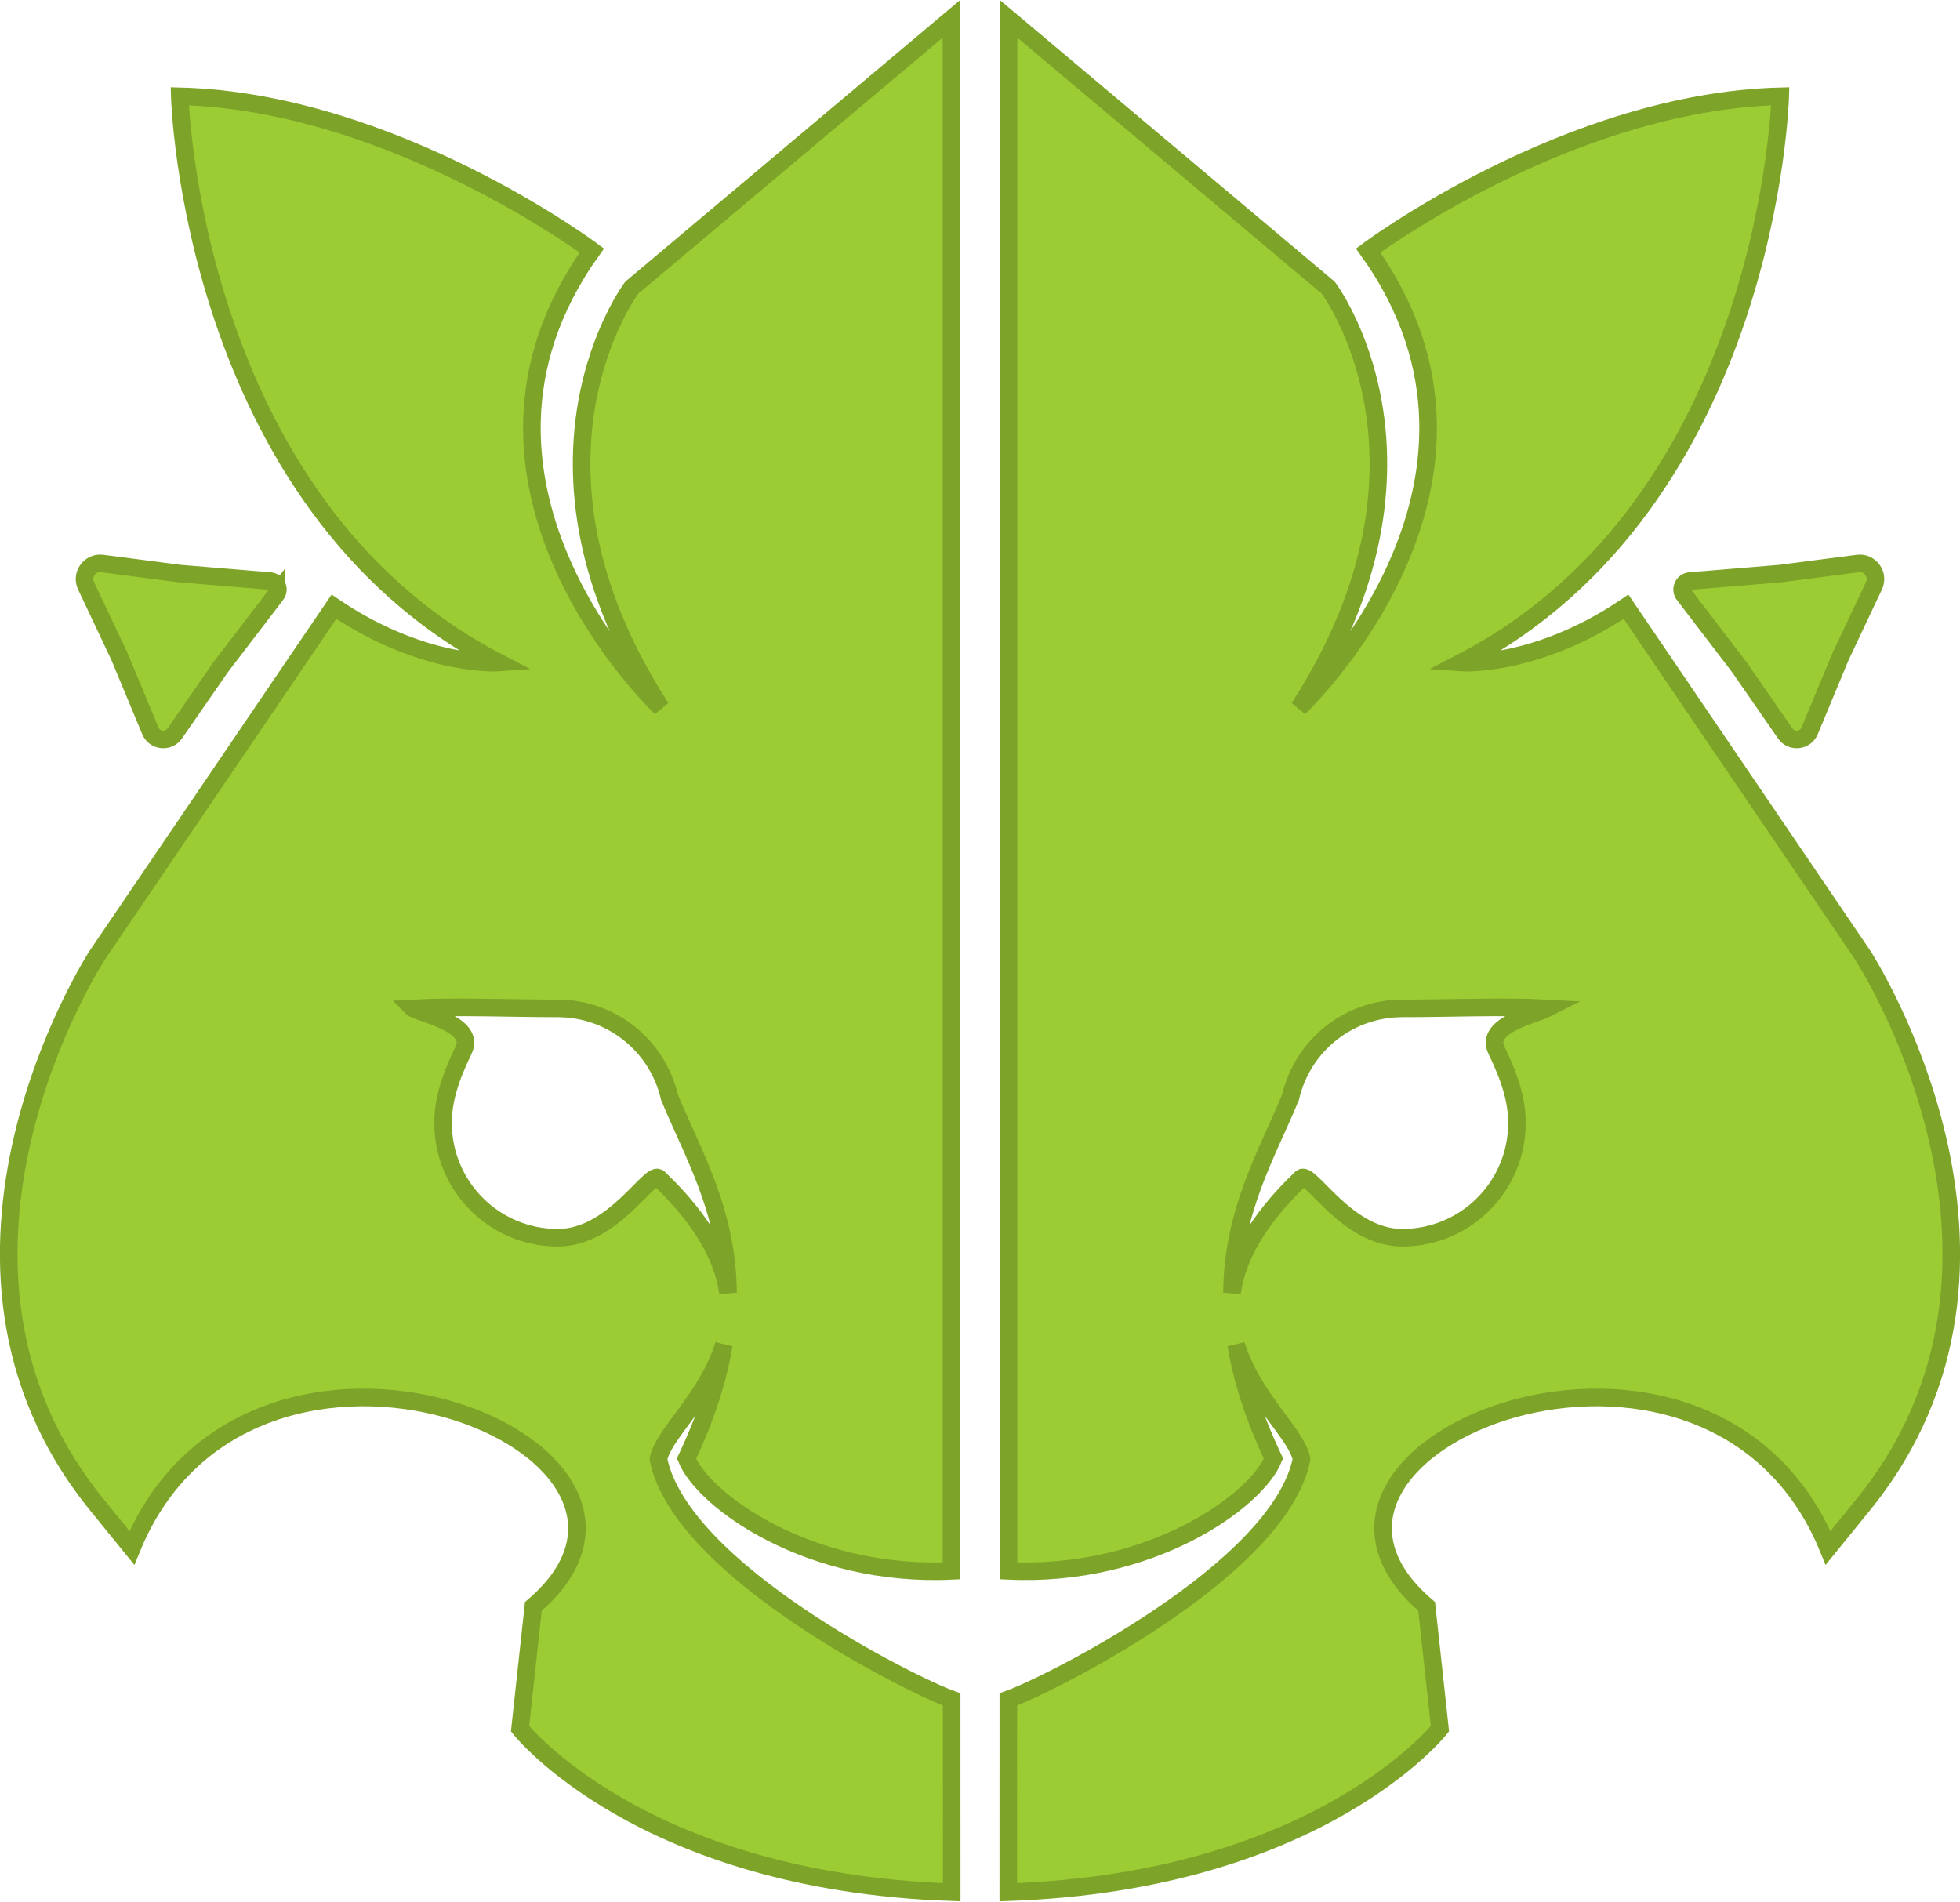
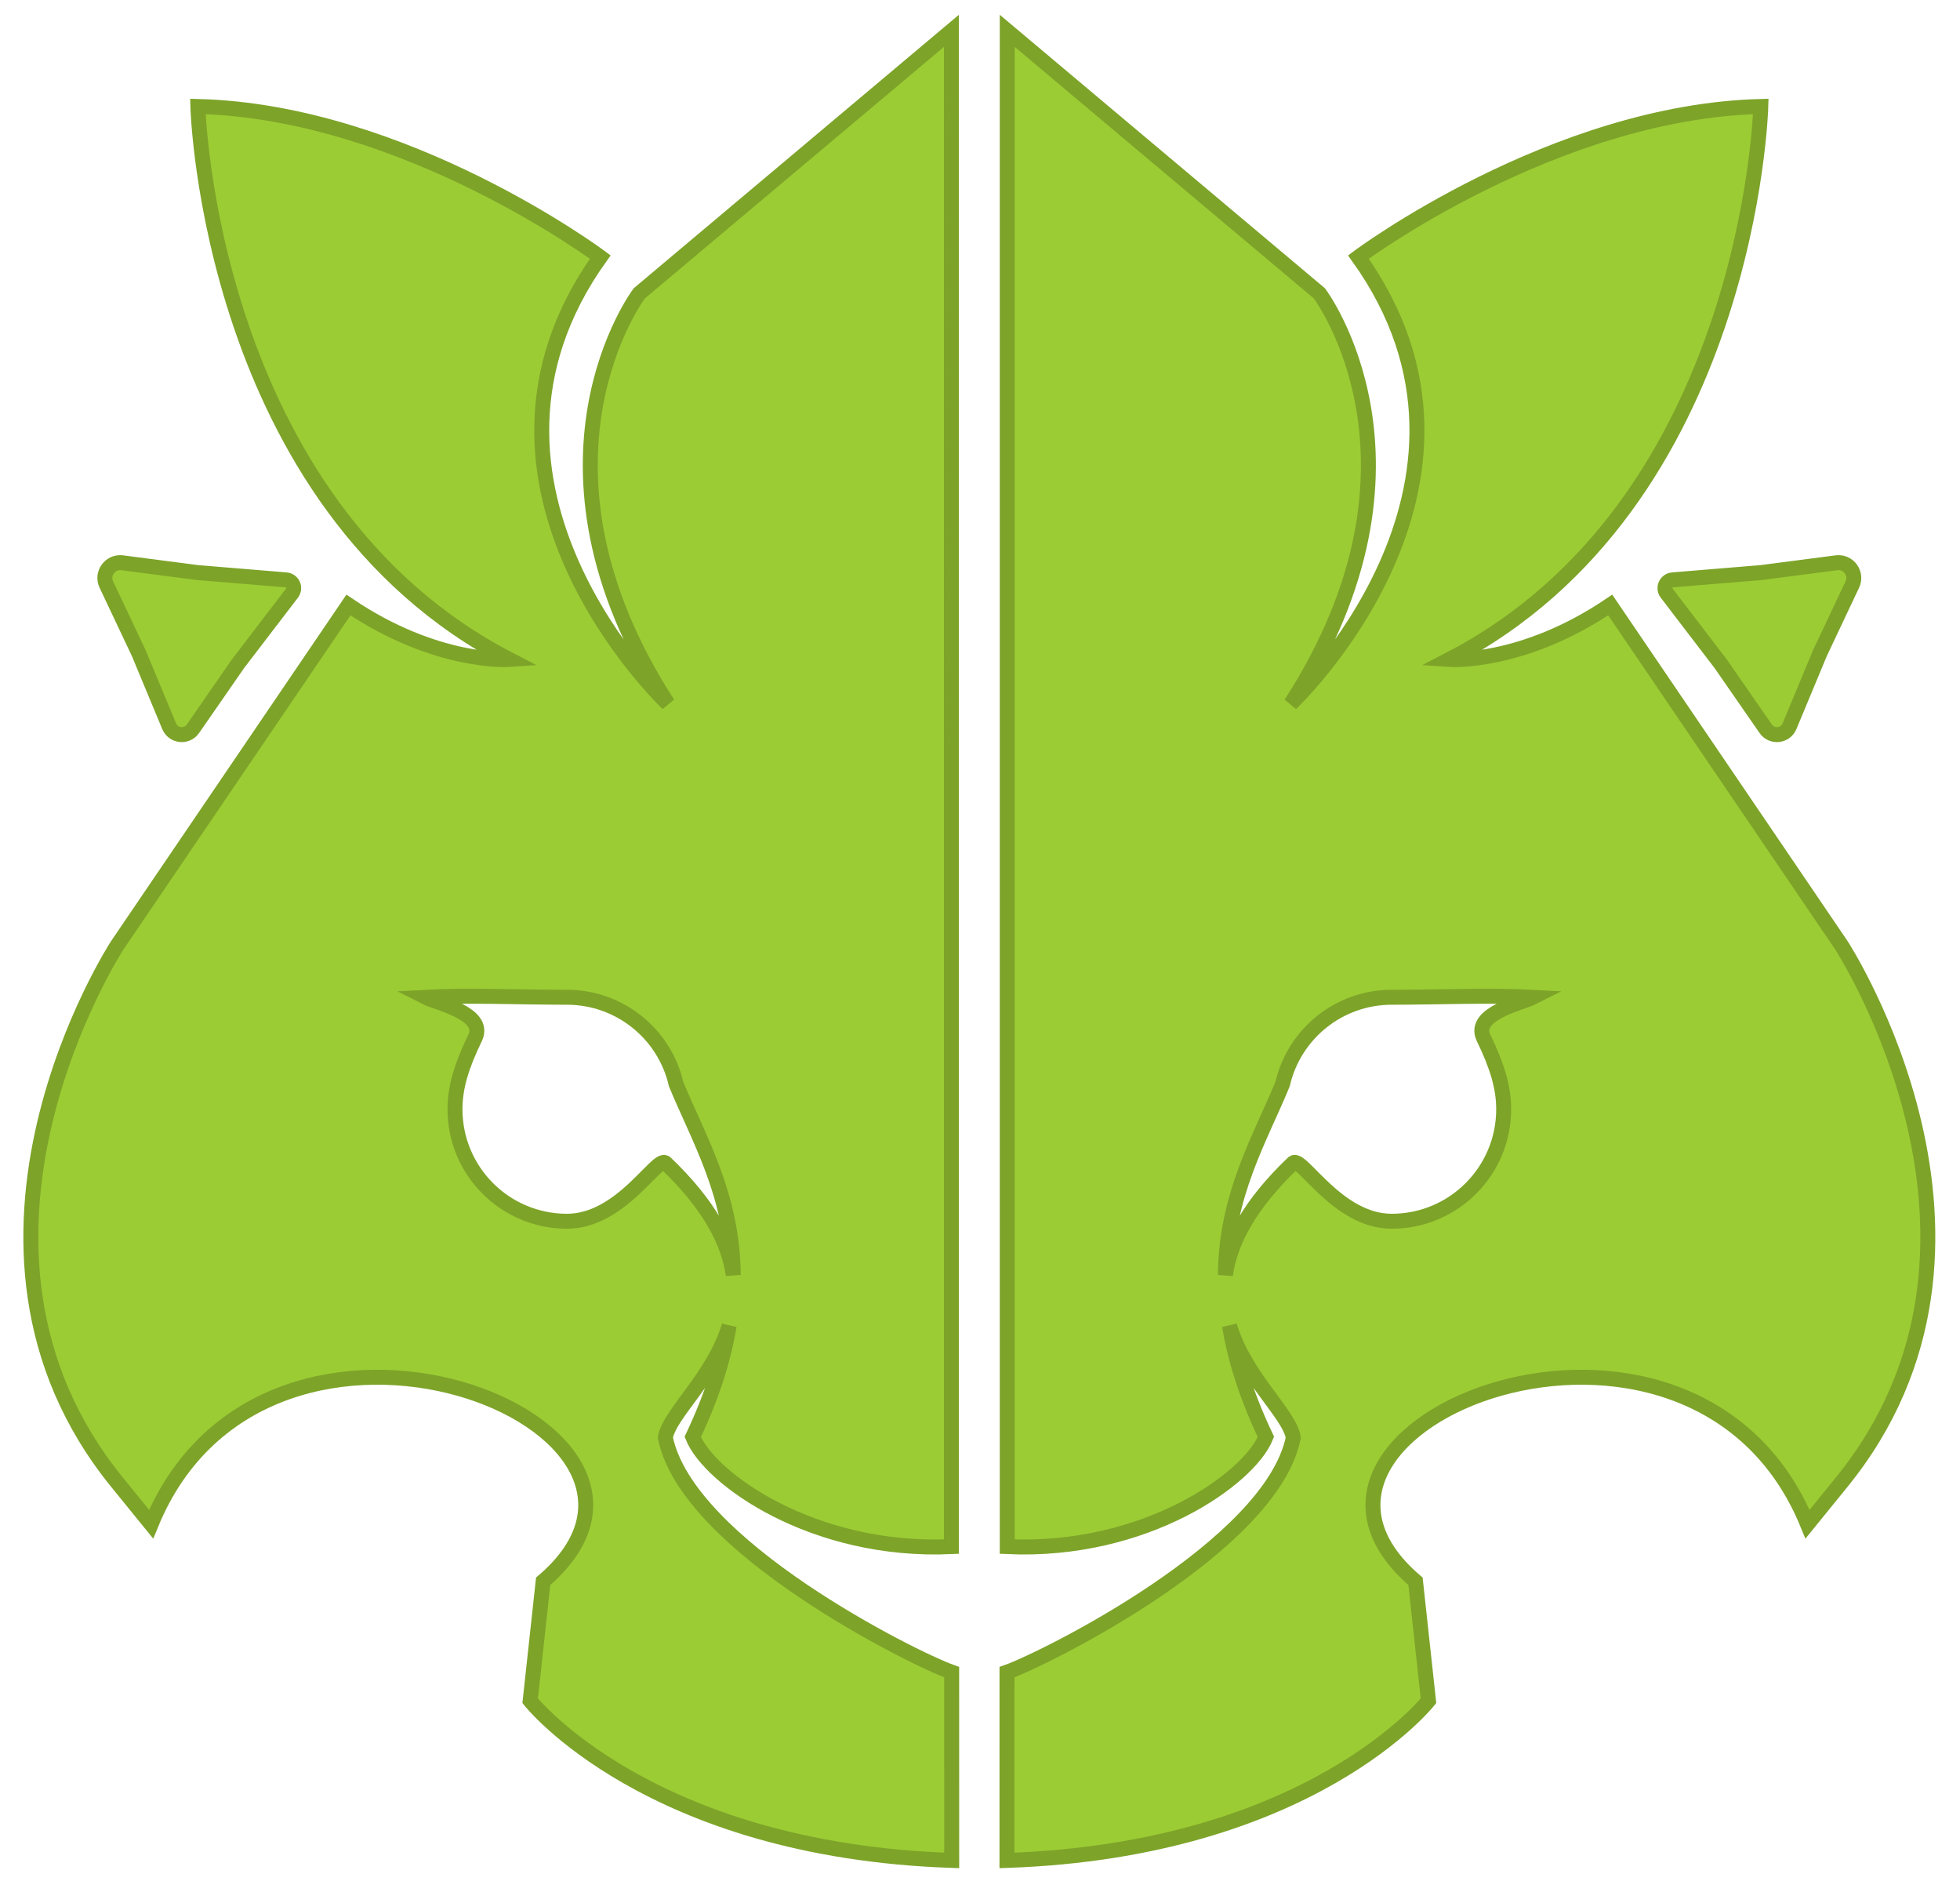
- <svg xmlns="http://www.w3.org/2000/svg" width="512" height="496.659" viewBox="0 0 512 496.659" version="1.1" id="svg1" xml:space="preserve">
-   <defs id="defs1">
-     <linearGradient id="swatch74">
-       <stop style="stop-color:#a19cad;stop-opacity:1;" offset="0" id="stop74" />
-     </linearGradient>
-     <linearGradient id="swatch73">
-       <stop style="stop-color:#6d687a;stop-opacity:1;" offset="0" id="stop73" />
-     </linearGradient>
-   </defs>
-   <g id="layer31" style="display:inline" transform="translate(0,-10.6412)">
-     <path id="path127" style="fill:#9bcc34;stroke:#7da329;stroke-width:4.59" d="M 72.133,165.976 57.693,184.856 45.648,202.24 c -1.643,2.371 -5.258,1.987 -6.366,-0.676 L 31.159,182.037 22.481,163.664 c -1.385,-2.933 1.021,-6.237 4.237,-5.818 l 20.149,2.621 23.688,1.955 c 1.747,0.144 2.643,2.163 1.578,3.555 z m 367.733,-2e-5 14.44,18.88 12.045,17.384 c 1.643,2.371 5.258,1.987 6.366,-0.676 l 8.124,-19.526 8.678,-18.373 c 1.385,-2.933 -1.021,-6.237 -4.237,-5.818 l -20.149,2.621 -23.688,1.955 c -1.747,0.144 -2.643,2.163 -1.578,3.555 z M 248.535,15.57 165.022,85.8 c 0,0 -34.031,45.143 7.638,109.73 0,0 -61.809,-58.336 -18.056,-119.451 0,0 -52.088,-38.891 -107.647,-40.28 0,0 2.779,106.255 83.34,147.925 0,0 -19.447,1.39 -43.06,-14.583 l -61.809,90.978 c 0,0 -52.087,79.866 0,143.759 l 9.028,11.114 c 30.918,-75.37 153.821,-26.485 104.868,15.277 l -3.473,31.949 c 0,0 31.502,39.932 112.757,42.71 l -0.01,-50.354 c -10.208,-3.627 -70.729,-33.704 -76.589,-62.75 1.091,-6.441 12.952,-16.172 17.067,-29.911 -1.466,8.857 -4.503,18.683 -9.736,29.734 4.456,11.14 32.233,31.049 69.193,29.346 z m 14.93,0 V 420.991 c 36.96,1.704 64.737,-18.206 69.193,-29.346 -5.233,-11.052 -8.27,-20.877 -9.736,-29.734 4.114,13.739 15.975,23.469 17.067,29.911 -5.86,29.046 -66.381,59.123 -76.589,62.75 l -0.009,50.354 c 81.255,-2.778 112.757,-42.71 112.757,-42.71 l -3.473,-31.949 c -48.952,-41.761 73.95,-90.646 104.868,-15.277 l 9.028,-11.114 c 52.087,-63.893 0,-143.759 0,-143.759 l -61.809,-90.978 c -23.613,15.973 -43.059,14.583 -43.059,14.583 C 462.264,142.053 465.043,35.798 465.043,35.798 409.484,37.187 357.396,76.079 357.396,76.079 401.149,137.194 339.34,195.53 339.34,195.53 381.009,130.942 346.978,85.8 346.978,85.8 Z M 107.881,274.055 c 11.188,-0.607 25.21,0 37.815,0 13.942,0 26.041,9.619 29.184,23.202 5.859,14.318 15.155,29.627 15.298,51.092 -1.215,-8.744 -6.305,-18.714 -18.166,-30.024 -2.348,-1.676 -11.858,15.641 -26.316,15.641 -16.544,-1.9e-4 -29.955,-13.412 -29.955,-29.955 5.3e-4,-5.827 1.701,-11.527 5.457,-19.257 2.787,-6.4 -10.155,-9.092 -13.316,-10.698 z m 258.423,0 c 12.605,0 26.627,-0.607 37.815,0 -3.161,1.607 -16.104,4.299 -13.316,10.698 3.756,7.73 5.456,13.43 5.457,19.257 -2.1e-4,16.544 -13.412,29.955 -29.955,29.955 -14.457,-4.4e-4 -23.967,-17.317 -26.316,-15.641 -11.862,11.31 -16.952,21.281 -18.166,30.024 0.142,-21.465 9.439,-36.774 15.297,-51.092 3.143,-13.583 15.242,-23.202 29.184,-23.202 z" />
+ <svg xmlns="http://www.w3.org/2000/svg" width="100%" height="100%" viewBox="0 0 1058 1021" version="1.1" xml:space="preserve" style="fill-rule:evenodd;clip-rule:evenodd;">
+   <g transform="matrix(1,0,0,1,-11.5991,-37.87233)">
+     <g id="untamed" transform="matrix(2.017966,0,0,2.017966,23.64044,23.09327)">
+       <path d="M72.133,165.976L57.693,184.856L45.648,202.24C44.005,204.611 40.391,204.227 39.282,201.563L31.159,182.037L22.481,163.664C21.095,160.732 23.502,157.428 26.718,157.846L46.867,160.467L70.555,162.421C72.302,162.565 73.198,164.584 72.133,165.976ZM439.866,165.976L454.306,184.856L466.351,202.24C467.994,204.611 471.609,204.227 472.717,201.563L480.841,182.037L489.519,163.664C490.904,160.732 488.498,157.428 485.282,157.846L465.133,160.467L441.444,162.421C439.698,162.565 438.802,164.584 439.866,165.976ZM248.535,15.57L165.022,85.8C165.022,85.8 130.991,130.942 172.66,195.53C172.66,195.53 110.851,137.194 154.604,76.079C154.604,76.079 102.516,37.187 46.957,35.798C46.957,35.798 49.736,142.053 130.297,183.723C130.297,183.723 110.85,185.113 87.237,169.14L25.429,260.118C25.429,260.118 -26.658,339.983 25.429,403.876L34.457,414.99C65.375,339.621 188.278,388.505 139.325,430.267L135.852,462.216C135.852,462.216 167.354,502.147 248.61,504.925L248.6,454.571C238.391,450.945 177.87,420.867 172.011,391.821C173.102,385.38 184.963,375.649 189.077,361.911C187.611,370.768 184.574,380.593 179.341,391.645C183.797,402.785 211.574,422.694 248.534,420.991L248.535,15.57ZM263.465,15.57L263.465,420.991C300.425,422.694 328.202,402.785 332.658,391.645C327.425,380.593 324.387,370.768 322.922,361.911C327.036,375.649 338.897,385.38 339.988,391.821C334.128,420.867 273.608,450.945 263.399,454.571L263.39,504.925C344.645,502.147 376.147,462.216 376.147,462.216L372.675,430.267C323.722,388.505 446.625,339.621 477.543,414.99L486.571,403.876C538.658,339.983 486.571,260.118 486.571,260.118L424.763,169.14C401.15,185.113 381.703,183.723 381.703,183.723C462.264,142.053 465.043,35.798 465.043,35.798C409.484,37.187 357.396,76.079 357.396,76.079C401.149,137.194 339.34,195.53 339.34,195.53C381.009,130.942 346.978,85.8 346.978,85.8L263.465,15.57ZM107.881,274.055C119.069,273.448 133.091,274.055 145.696,274.055C159.638,274.055 171.737,283.674 174.88,297.257C180.739,311.576 190.035,326.884 190.178,348.349C188.963,339.606 183.873,329.636 172.012,318.325C169.663,316.649 160.153,333.966 145.696,333.966C129.152,333.966 115.741,320.555 115.74,304.011C115.741,298.184 117.441,292.484 121.197,284.754C123.985,278.354 111.042,275.662 107.881,274.055ZM366.304,274.055C378.909,274.055 392.931,273.448 404.119,274.055C400.958,275.662 388.015,278.354 390.803,284.754C394.559,292.484 396.259,298.184 396.259,304.011C396.259,320.555 382.848,333.966 366.304,333.966C351.846,333.966 342.337,316.649 339.988,318.325C328.127,329.636 323.037,339.606 321.822,348.349C321.964,326.884 331.261,311.576 337.119,297.257C340.263,283.674 352.362,274.055 366.304,274.055Z" style="fill:rgb(155,204,52);fill-rule:nonzero;stroke:rgb(125,163,41);stroke-width:4px;" />
+     </g>
  </g>
</svg>
